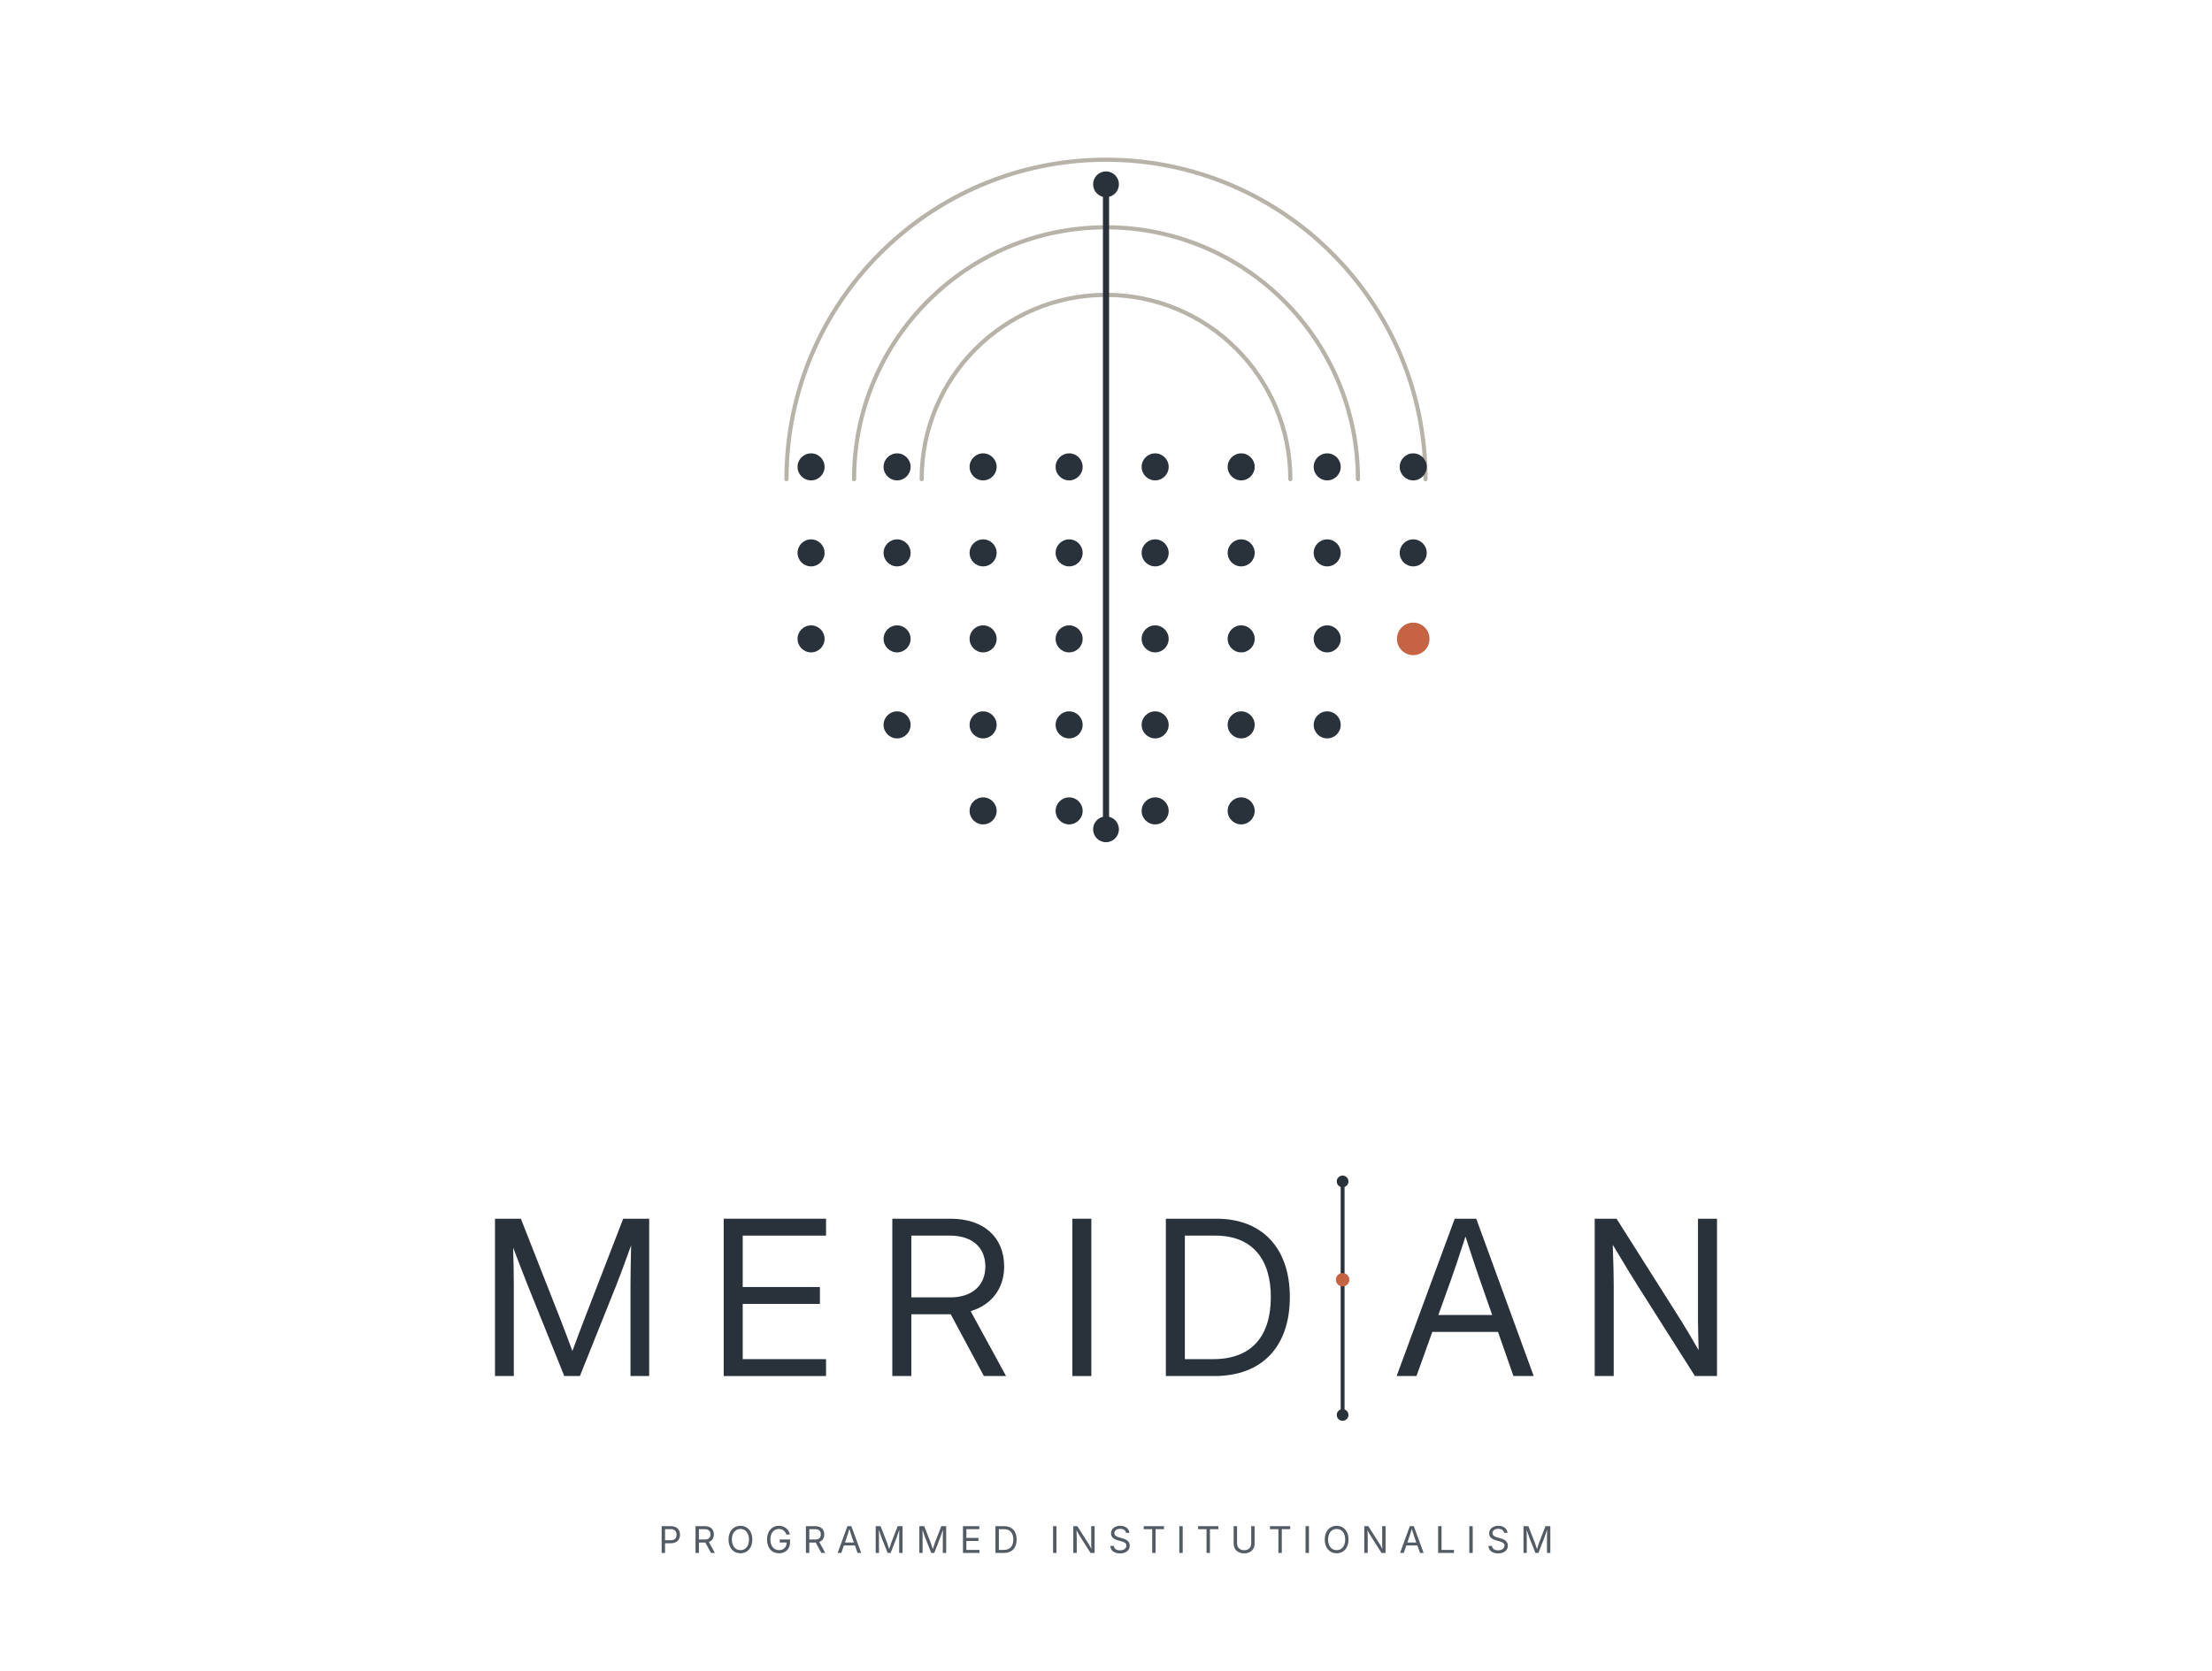
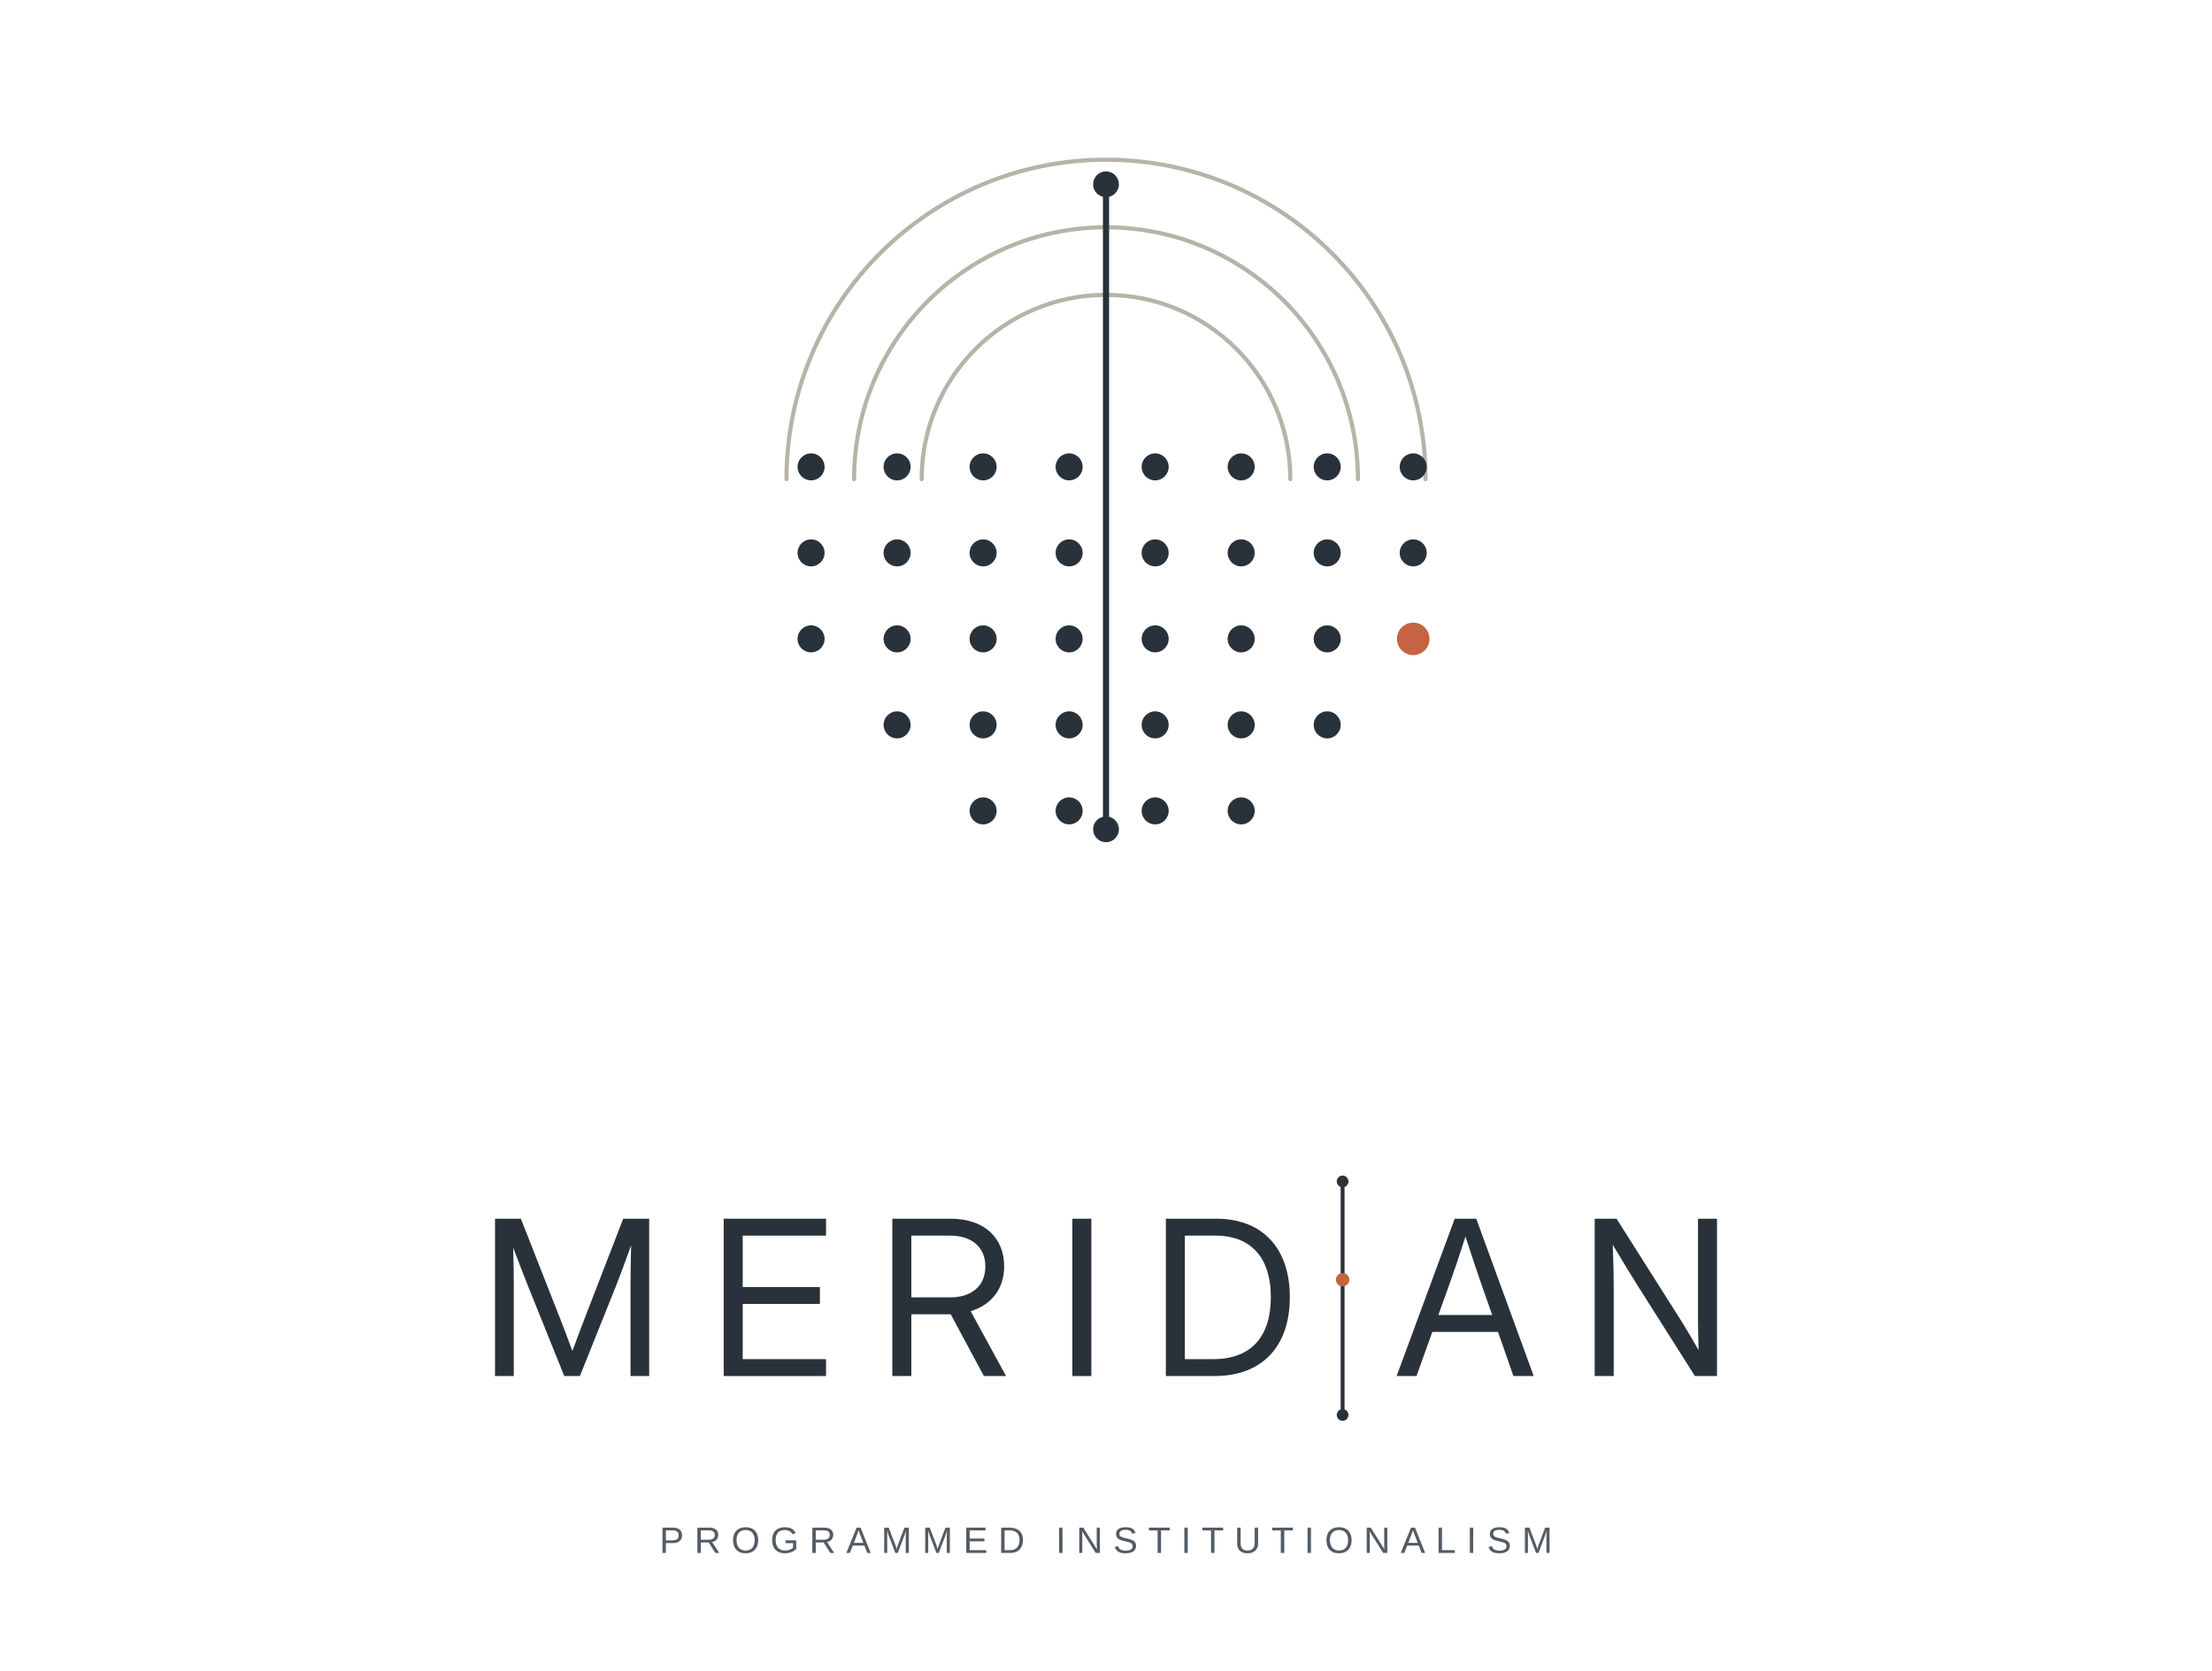
<svg xmlns="http://www.w3.org/2000/svg" width="900" height="680" viewBox="0 0 900 680" role="img" aria-label="Meridian stacked lockup">
  <path d="M 375.00 195.00 A 75.00 75.00 0 0 1 525.00 195.00" fill="none" stroke="#B8B3A8" stroke-width="1.69" stroke-linecap="round" />
  <path d="M 347.50 195.00 A 102.50 102.50 0 0 1 552.50 195.00" fill="none" stroke="#B8B3A8" stroke-width="1.69" stroke-linecap="round" />
  <path d="M 320.00 195.00 A 130.00 130.00 0 0 1 580.00 195.00" fill="none" stroke="#B8B3A8" stroke-width="1.69" stroke-linecap="round" />
  <circle cx="330.00" cy="190.00" r="5.50" fill="#29323A" />
  <circle cx="365.00" cy="190.00" r="5.50" fill="#29323A" />
  <circle cx="400.00" cy="190.00" r="5.50" fill="#29323A" />
  <circle cx="435.00" cy="190.00" r="5.50" fill="#29323A" />
  <circle cx="470.00" cy="190.00" r="5.50" fill="#29323A" />
  <circle cx="505.00" cy="190.00" r="5.50" fill="#29323A" />
  <circle cx="540.00" cy="190.00" r="5.50" fill="#29323A" />
  <circle cx="575.00" cy="190.00" r="5.50" fill="#29323A" />
  <circle cx="330.00" cy="225.00" r="5.50" fill="#29323A" />
  <circle cx="365.00" cy="225.00" r="5.50" fill="#29323A" />
  <circle cx="400.00" cy="225.00" r="5.50" fill="#29323A" />
  <circle cx="435.00" cy="225.00" r="5.50" fill="#29323A" />
  <circle cx="470.00" cy="225.00" r="5.50" fill="#29323A" />
  <circle cx="505.00" cy="225.00" r="5.50" fill="#29323A" />
  <circle cx="540.00" cy="225.00" r="5.50" fill="#29323A" />
  <circle cx="575.00" cy="225.00" r="5.50" fill="#29323A" />
  <circle cx="330.00" cy="260.00" r="5.50" fill="#29323A" />
  <circle cx="365.00" cy="260.00" r="5.50" fill="#29323A" />
  <circle cx="400.00" cy="260.00" r="5.50" fill="#29323A" />
  <circle cx="435.00" cy="260.00" r="5.50" fill="#29323A" />
  <circle cx="470.00" cy="260.00" r="5.50" fill="#29323A" />
  <circle cx="505.00" cy="260.00" r="5.50" fill="#29323A" />
  <circle cx="540.00" cy="260.00" r="5.50" fill="#29323A" />
  <circle cx="365.00" cy="295.00" r="5.50" fill="#29323A" />
  <circle cx="400.00" cy="295.00" r="5.50" fill="#29323A" />
  <circle cx="435.00" cy="295.00" r="5.50" fill="#29323A" />
  <circle cx="470.00" cy="295.00" r="5.50" fill="#29323A" />
  <circle cx="505.00" cy="295.00" r="5.50" fill="#29323A" />
  <circle cx="540.00" cy="295.00" r="5.50" fill="#29323A" />
  <circle cx="400.00" cy="330.00" r="5.50" fill="#29323A" />
  <circle cx="435.00" cy="330.00" r="5.50" fill="#29323A" />
  <circle cx="470.00" cy="330.00" r="5.50" fill="#29323A" />
  <circle cx="505.00" cy="330.00" r="5.50" fill="#29323A" />
  <line x1="450.00" y1="75.00" x2="450.00" y2="337.50" stroke="#29323A" stroke-width="2.50" stroke-linecap="round" />
  <circle cx="450.00" cy="75.00" r="5.25" fill="#29323A" />
  <circle cx="450.00" cy="337.50" r="5.25" fill="#29323A" />
  <circle cx="575.00" cy="260.00" r="6.62" fill="#C56343" />
  <path d="M148 0H326V864C326 965 324 1093 320 1216C377 1068 425 940 456 864L804 0H952L1298 864C1330 944 1380 1080 1437 1238C1434 1108 1431 971 1431 864V0H1608V1490H1362L990 528C964 459 913 327 881 237C848 327 798 459 771 528L393 1490H148Z" fill="#29323A" transform="translate(195.042 560.000) scale(0.0429688 -0.0429688)" />
  <path d="M148 0H1117V160H328V683H1059V843H328V1330H1117V1490H148Z" fill="#29323A" transform="translate(288.095 560.000) scale(0.0429688 -0.0429688)" />
  <path d="M148 0H328V585H687C692 585 696 585 701 585L1015 0H1225L890 614C1085 674 1207 825 1207 1038C1207 1316 1012 1490 701 1490H148ZM328 745V1330H695C902 1330 1029 1219 1029 1038C1029 857 903 745 697 745Z" fill="#29323A" transform="translate(356.699 560.000) scale(0.0429688 -0.0429688)" />
  <path d="M328 1490H148V0H328Z" fill="#29323A" transform="translate(429.944 560.000) scale(0.0429688 -0.0429688)" />
  <path d="M608 0C1062 0 1322 282 1322 748C1322 1210 1062 1490 628 1490H148V0ZM328 160V1330H616C966 1330 1142 1108 1142 748C1142 384 966 160 596 160Z" fill="#29323A" transform="translate(467.997 560.000) scale(0.0429688 -0.0429688)" />
  <line x1="546.27" y1="480.80" x2="546.27" y2="575.84" stroke="#29323A" stroke-width="1.58" stroke-linecap="round" />
  <circle cx="546.27" cy="480.80" r="2.38" fill="#29323A" />
  <circle cx="546.27" cy="520.81" r="2.73" fill="#C56343" />
  <circle cx="546.27" cy="575.84" r="2.38" fill="#29323A" />
  <path d="M20 0H208L358 418H980L1126 0H1318L774 1490H570ZM415 578 530 898C568 1003 608 1123 672 1321C736 1123 776 1003 813 898L925 578Z" fill="#29323A" transform="translate(567.389 560.000) scale(0.0429688 -0.0429688)" />
  <path d="M148 0H328V864C328 930 326 1058 319 1243C426 1064 510 926 551 862L1097 0H1306V1490H1126V528C1126 478 1129 349 1132 245C1072 351 1004 464 969 520L355 1490H148Z" fill="#29323A" transform="translate(642.481 560.000) scale(0.0429688 -0.0429688)" />
-   <text x="450" y="632" text-anchor="middle" font-family="Inter, Arial, sans-serif" font-size="15" letter-spacing="4.2" fill="#535C65">PROGRAMMED INSTITUTIONALISM</text>
+   <text x="450" y="632" text-anchor="middle" font-family="'IBM Plex Sans', Arial, sans-serif" font-size="15" letter-spacing="4.2" fill="#535C65">PROGRAMMED INSTITUTIONALISM</text>
</svg>
